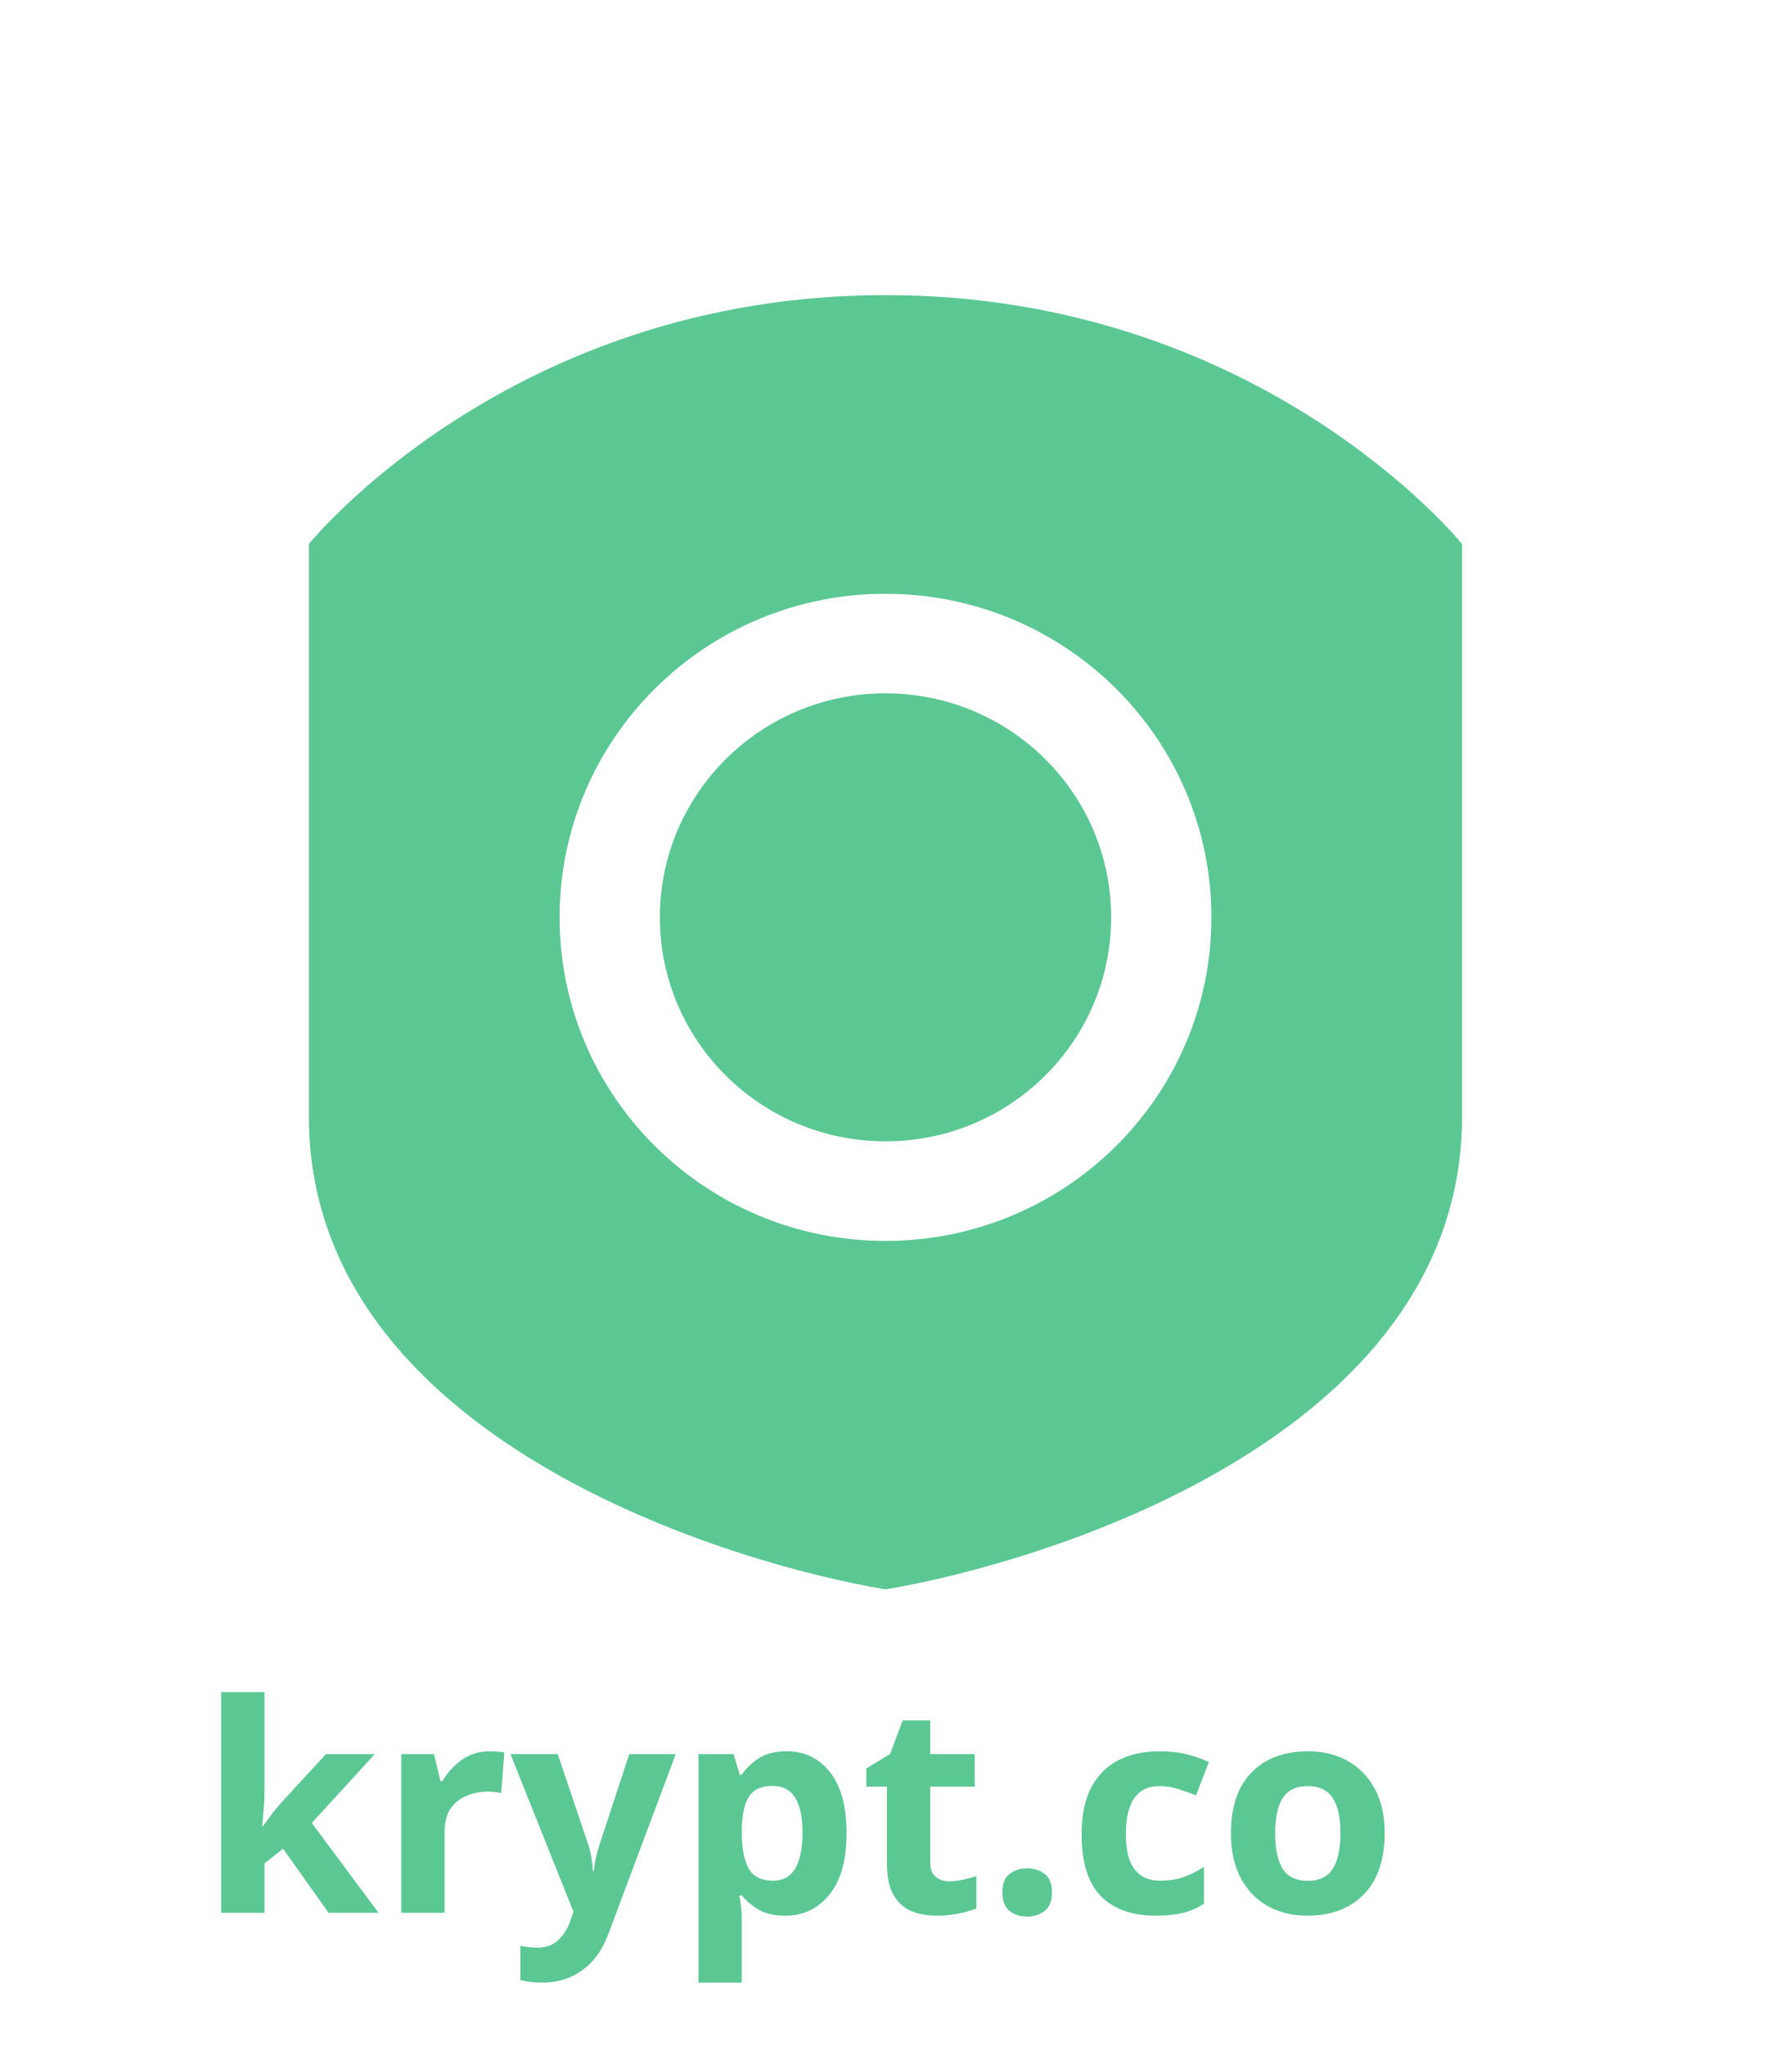
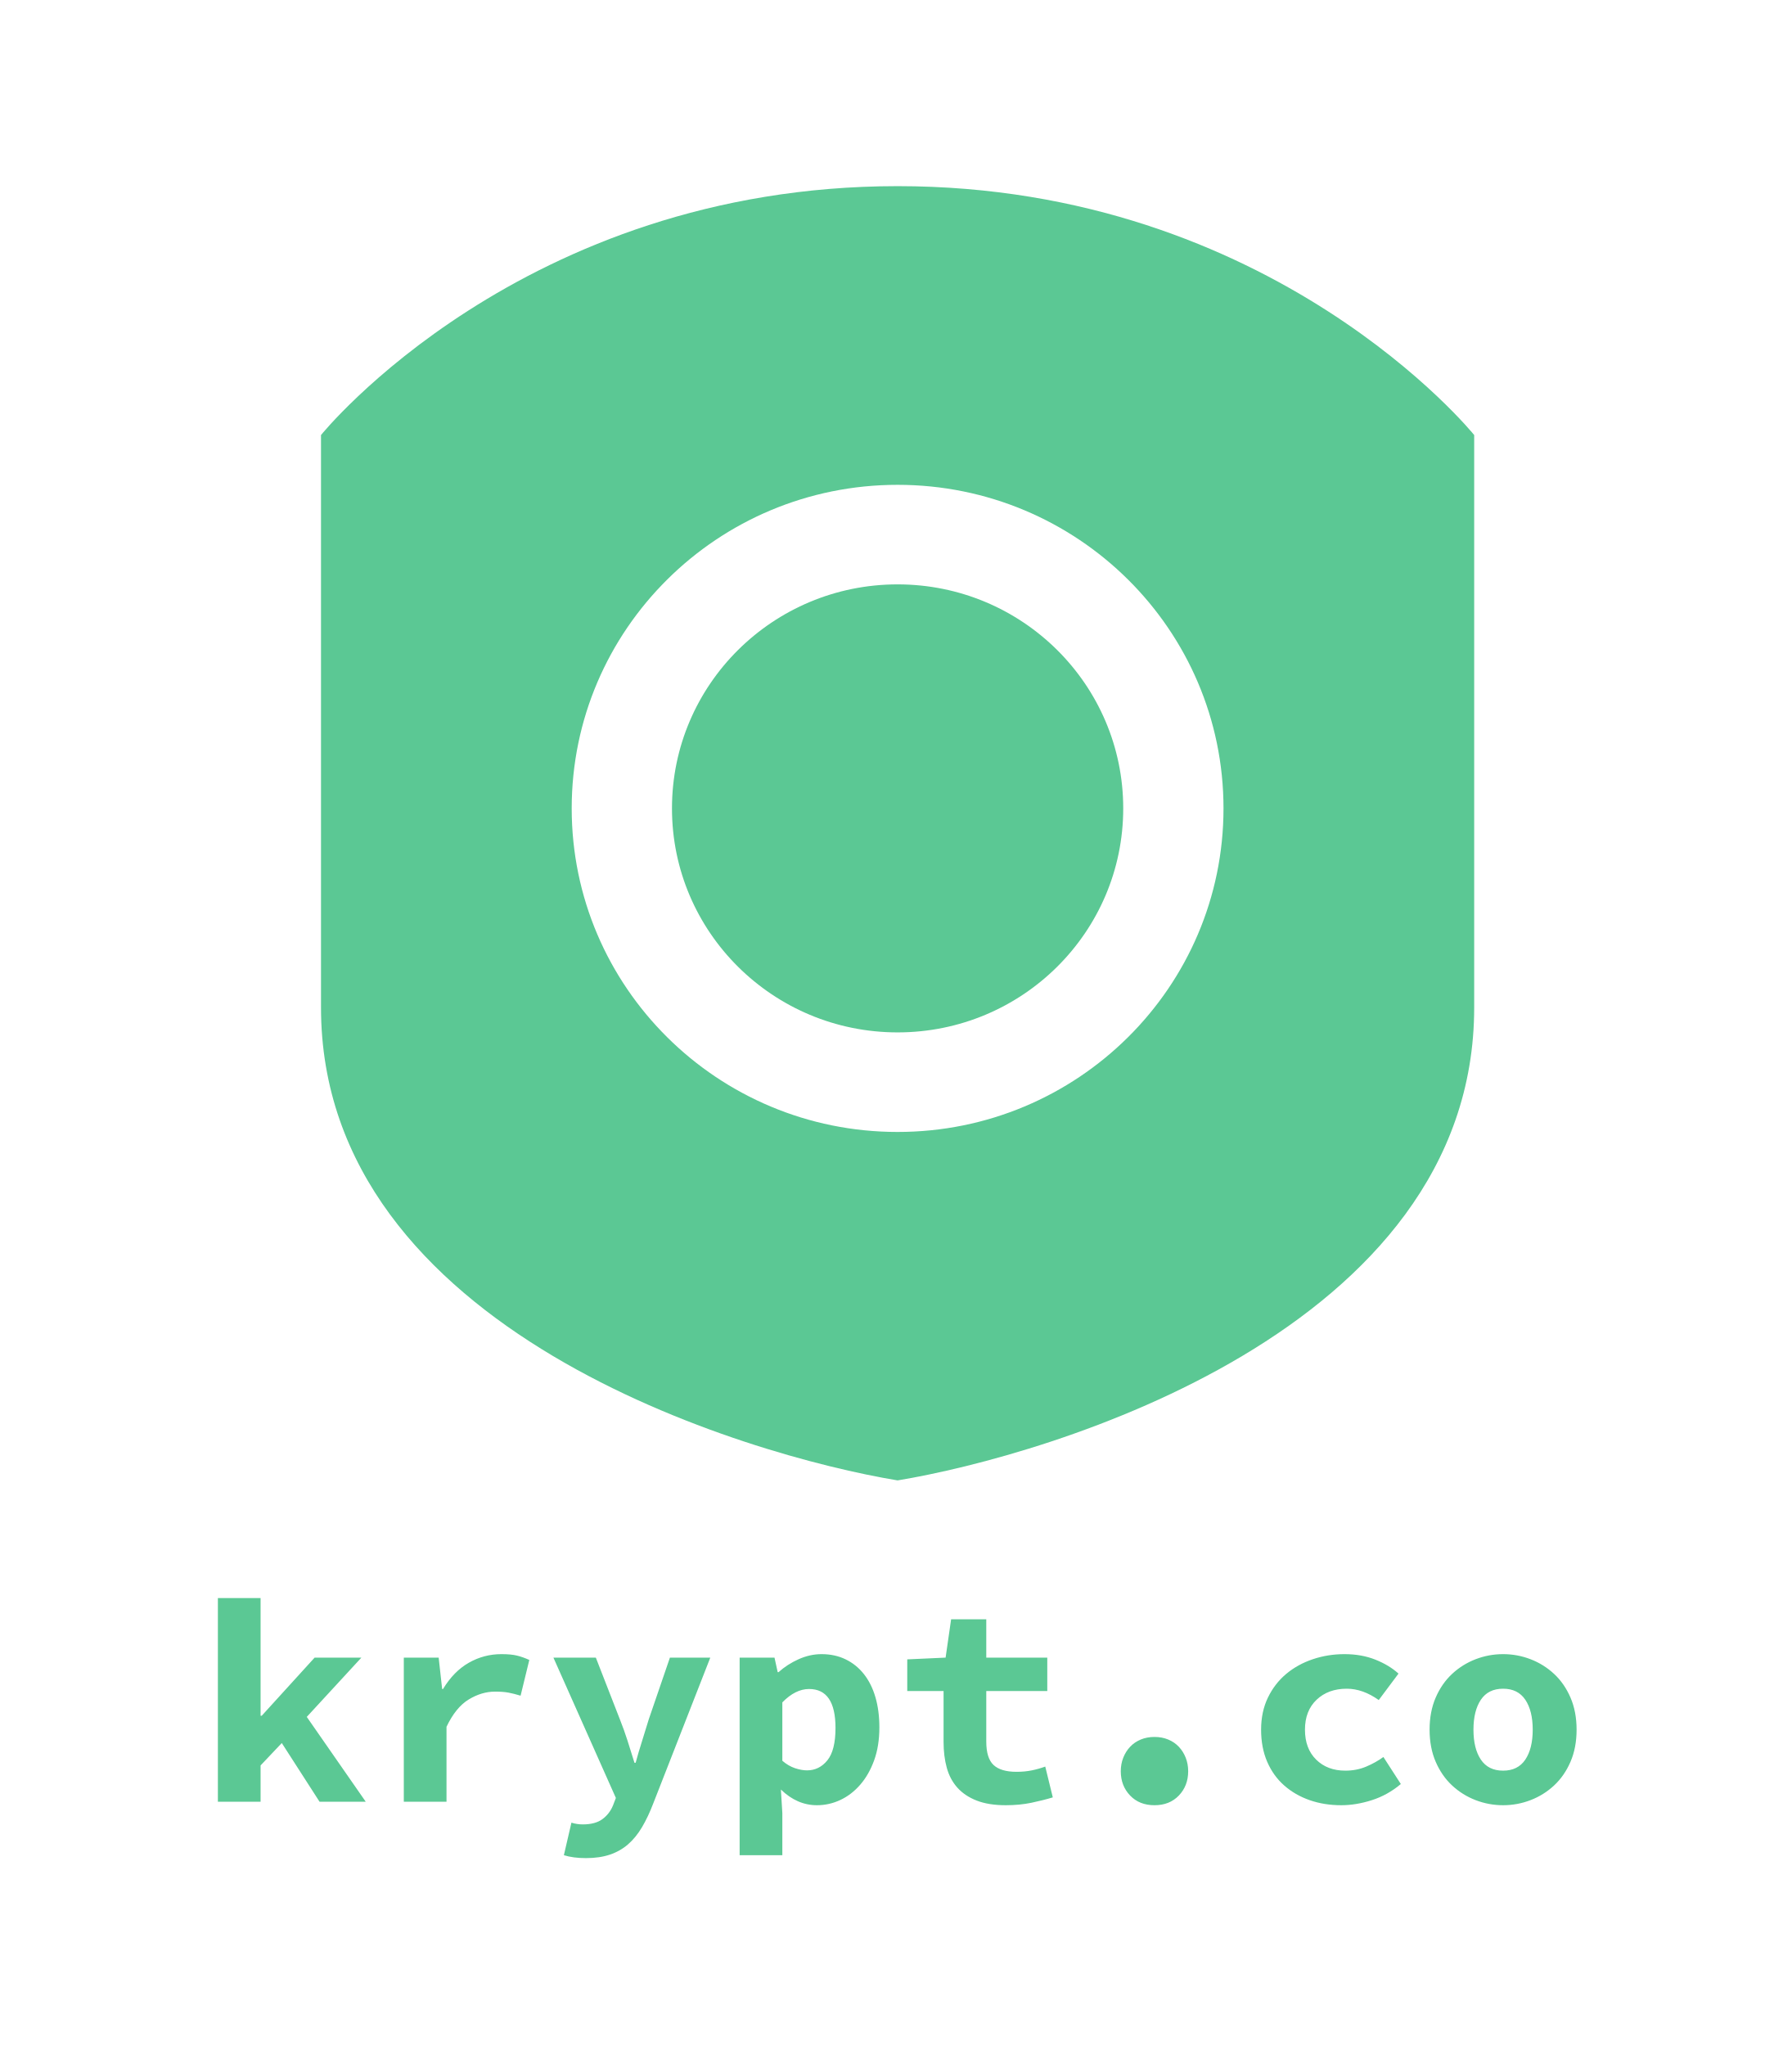
<svg xmlns="http://www.w3.org/2000/svg" width="148px" height="169px" viewBox="0 0 148 169" version="1.1">
  <defs />
  <g id="kryptonite_by_kryptco" stroke="none" stroke-width="1" fill="none" fill-rule="evenodd">
    <g id="Artboard" fill="#5BC894">
-       <g id="Group-3" transform="translate(-1, 24)">
-         <g id="Group-2" transform="translate(26, 0)">
+       <g id="Group-3" transform="translate(18, 15)">
+         <g id="Group-2" transform="translate(8, 0)">
          <g id="shield" transform="translate(0.519337, 0.375691)">
            <g id="Icon">
              <g id="Logo-corrections">
                <g id="Kryptonite_Icon_WhiteOnGreen">
                  <g id="Group">
                    <path d="M47.635,0 C78.701,0 95.269,20.559 95.269,20.559 L95.269,67.844 C95.269,94.571 60.061,104.85 47.635,106.906 L47.635,0 L47.635,0 Z M47.635,24.671 C62.504,24.671 74.559,36.637 74.559,51.397 C74.559,66.158 62.504,78.124 47.635,78.124 L47.635,106.906 C35.208,104.85 -7.69236782e-15,94.571 0,67.844 C7.69236782e-15,41.118 0,41.118 0,20.559 C-7.69236782e-15,20.559 16.569,0 47.635,0 L47.635,24.671 Z M47.635,24.671 C32.765,24.671 20.711,36.637 20.711,51.397 C20.711,66.158 32.765,78.124 47.635,78.124 L47.635,24.671 Z" id="Combined-Shape" />
                    <ellipse id="Oval-Copy-2" cx="47.635" cy="51.397" rx="18.64" ry="18.503" />
                  </g>
                </g>
              </g>
            </g>
          </g>
        </g>
-         <text id="krypt.co" font-family="SourceCodePro-Bold, Source Code Pro" font-size="24" font-weight="bold">
-           <tspan x="17.4" y="134">krypt.co</tspan>
-         </text>
+         <path d="M0,117 L3.528,117 L3.528,126.72 L3.624,126.72 L7.992,121.92 L11.856,121.92 L7.344,126.816 L12.216,133.824 L8.4,133.824 L5.28,128.976 L3.528,130.824 L3.528,133.824 L0,133.824 L0,117 Z M15.36,121.92 L18.24,121.92 L18.528,124.512 L18.6,124.512 C19.192,123.536 19.904,122.812 20.736,122.34 C21.568,121.868 22.464,121.632 23.424,121.632 C23.952,121.632 24.38,121.672 24.708,121.752 C25.036,121.832 25.376,121.952 25.728,122.112 L25.008,125.064 C24.64,124.952 24.308,124.868 24.012,124.812 C23.716,124.756 23.344,124.728 22.896,124.728 C22.16,124.728 21.436,124.944 20.724,125.376 C20.012,125.808 19.4,126.56 18.888,127.632 L18.888,133.824 L15.36,133.824 L15.36,121.92 Z M29.208,135.552 C29.512,135.648 29.824,135.696 30.144,135.696 C30.832,135.696 31.372,135.552 31.764,135.264 C32.156,134.976 32.448,134.6 32.64,134.136 L32.88,133.512 L27.72,121.92 L31.224,121.92 L33.216,127.032 C33.44,127.592 33.648,128.172 33.84,128.772 C34.032,129.372 34.224,129.984 34.416,130.608 L34.512,130.608 C34.672,130.016 34.848,129.42 35.04,128.82 C35.232,128.22 35.416,127.624 35.592,127.032 L37.344,121.92 L40.68,121.92 L35.976,133.944 C35.688,134.696 35.376,135.356 35.04,135.924 C34.704,136.492 34.32,136.964 33.888,137.34 C33.456,137.716 32.956,138 32.388,138.192 C31.82,138.384 31.16,138.48 30.408,138.48 C30.056,138.48 29.728,138.46 29.424,138.42 C29.12,138.38 28.84,138.32 28.584,138.24 L29.208,135.552 Z M46.632,134.76 L46.632,138.24 L43.104,138.24 L43.104,121.92 L45.984,121.92 L46.248,123.12 L46.32,123.12 C46.8,122.688 47.352,122.332 47.976,122.052 C48.6,121.772 49.232,121.632 49.872,121.632 C50.608,121.632 51.272,121.776 51.864,122.064 C52.456,122.352 52.96,122.76 53.376,123.288 C53.792,123.816 54.108,124.452 54.324,125.196 C54.54,125.94 54.648,126.768 54.648,127.68 C54.648,128.704 54.504,129.612 54.216,130.404 C53.928,131.196 53.544,131.868 53.064,132.42 C52.584,132.972 52.036,133.392 51.42,133.68 C50.804,133.968 50.16,134.112 49.488,134.112 C48.4,134.112 47.408,133.68 46.512,132.816 L46.632,134.76 Z M46.632,130.44 C46.968,130.728 47.316,130.932 47.676,131.052 C48.036,131.172 48.368,131.232 48.672,131.232 C49.344,131.232 49.904,130.956 50.352,130.404 C50.8,129.852 51.024,128.96 51.024,127.728 C51.024,125.584 50.296,124.512 48.84,124.512 C48.088,124.512 47.352,124.88 46.632,125.616 L46.632,130.44 Z M59.952,124.68 L56.952,124.68 L56.952,122.064 L60.12,121.92 L60.576,118.752 L63.48,118.752 L63.48,121.92 L68.52,121.92 L68.52,124.68 L63.48,124.68 L63.48,128.856 C63.48,129.768 63.68,130.412 64.08,130.788 C64.48,131.164 65.112,131.352 65.976,131.352 C66.44,131.352 66.864,131.312 67.248,131.232 C67.632,131.152 68,131.048 68.352,130.92 L68.976,133.464 C68.448,133.624 67.86,133.772 67.212,133.908 C66.564,134.044 65.856,134.112 65.088,134.112 C64.144,134.112 63.344,133.984 62.688,133.728 C62.032,133.472 61.5,133.116 61.092,132.66 C60.684,132.204 60.392,131.656 60.216,131.016 C60.04,130.376 59.952,129.664 59.952,128.88 L59.952,124.68 Z M74.592,131.304 C74.592,130.904 74.66,130.532 74.796,130.188 C74.932,129.844 75.12,129.544 75.36,129.288 C75.6,129.032 75.892,128.832 76.236,128.688 C76.58,128.544 76.96,128.472 77.376,128.472 C77.792,128.472 78.172,128.544 78.516,128.688 C78.86,128.832 79.152,129.032 79.392,129.288 C79.632,129.544 79.82,129.844 79.956,130.188 C80.092,130.532 80.16,130.904 80.16,131.304 C80.16,132.104 79.904,132.772 79.392,133.308 C78.88,133.844 78.208,134.112 77.376,134.112 C76.544,134.112 75.872,133.844 75.36,133.308 C74.848,132.772 74.592,132.104 74.592,131.304 Z M86.184,127.872 C86.184,126.88 86.372,125.996 86.748,125.22 C87.124,124.444 87.628,123.792 88.26,123.264 C88.892,122.736 89.624,122.332 90.456,122.052 C91.288,121.772 92.16,121.632 93.072,121.632 C94.016,121.632 94.868,121.784 95.628,122.088 C96.388,122.392 97.024,122.776 97.536,123.24 L95.904,125.424 C95.024,124.8 94.144,124.488 93.264,124.488 C92.24,124.488 91.408,124.792 90.768,125.4 C90.128,126.008 89.808,126.832 89.808,127.872 C89.808,128.912 90.116,129.736 90.732,130.344 C91.348,130.952 92.152,131.256 93.144,131.256 C93.768,131.256 94.344,131.144 94.872,130.92 C95.4,130.696 95.872,130.432 96.288,130.128 L97.728,132.36 C97.008,132.968 96.212,133.412 95.34,133.692 C94.468,133.972 93.624,134.112 92.808,134.112 C91.864,134.112 90.992,133.972 90.192,133.692 C89.392,133.412 88.692,133.008 88.092,132.48 C87.492,131.952 87.024,131.3 86.688,130.524 C86.352,129.748 86.184,128.864 86.184,127.872 Z M100.104,127.872 C100.104,126.88 100.272,125.996 100.608,125.22 C100.944,124.444 101.396,123.792 101.964,123.264 C102.532,122.736 103.18,122.332 103.908,122.052 C104.636,121.772 105.392,121.632 106.176,121.632 C106.96,121.632 107.716,121.772 108.444,122.052 C109.172,122.332 109.82,122.736 110.388,123.264 C110.956,123.792 111.408,124.444 111.744,125.22 C112.08,125.996 112.248,126.88 112.248,127.872 C112.248,128.864 112.08,129.748 111.744,130.524 C111.408,131.3 110.956,131.952 110.388,132.48 C109.82,133.008 109.172,133.412 108.444,133.692 C107.716,133.972 106.96,134.112 106.176,134.112 C105.392,134.112 104.636,133.972 103.908,133.692 C103.18,133.412 102.532,133.008 101.964,132.48 C101.396,131.952 100.944,131.3 100.608,130.524 C100.272,129.748 100.104,128.864 100.104,127.872 Z M103.728,127.872 C103.728,128.912 103.932,129.736 104.34,130.344 C104.748,130.952 105.36,131.256 106.176,131.256 C106.992,131.256 107.604,130.952 108.012,130.344 C108.42,129.736 108.624,128.912 108.624,127.872 C108.624,126.832 108.42,126.008 108.012,125.4 C107.604,124.792 106.992,124.488 106.176,124.488 C105.36,124.488 104.748,124.792 104.34,125.4 C103.932,126.008 103.728,126.832 103.728,127.872 Z" id="krypt.co" />
      </g>
    </g>
  </g>
</svg>
